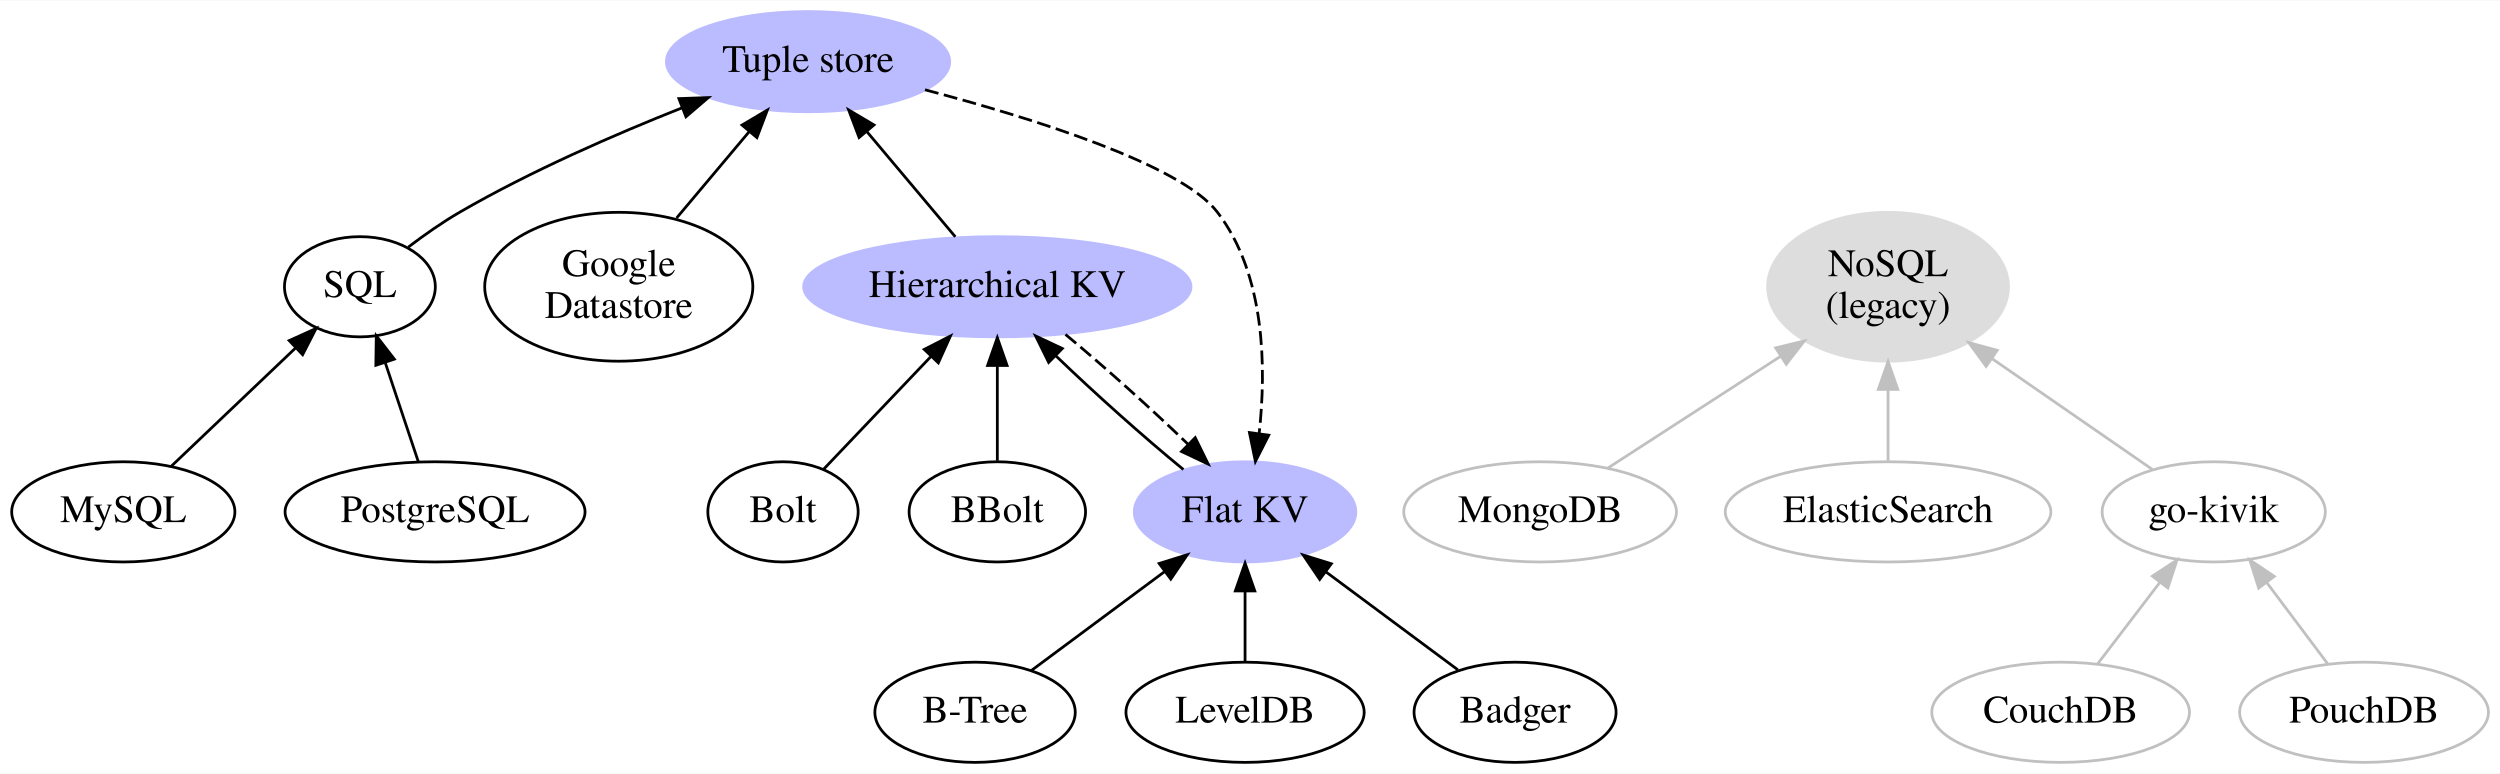
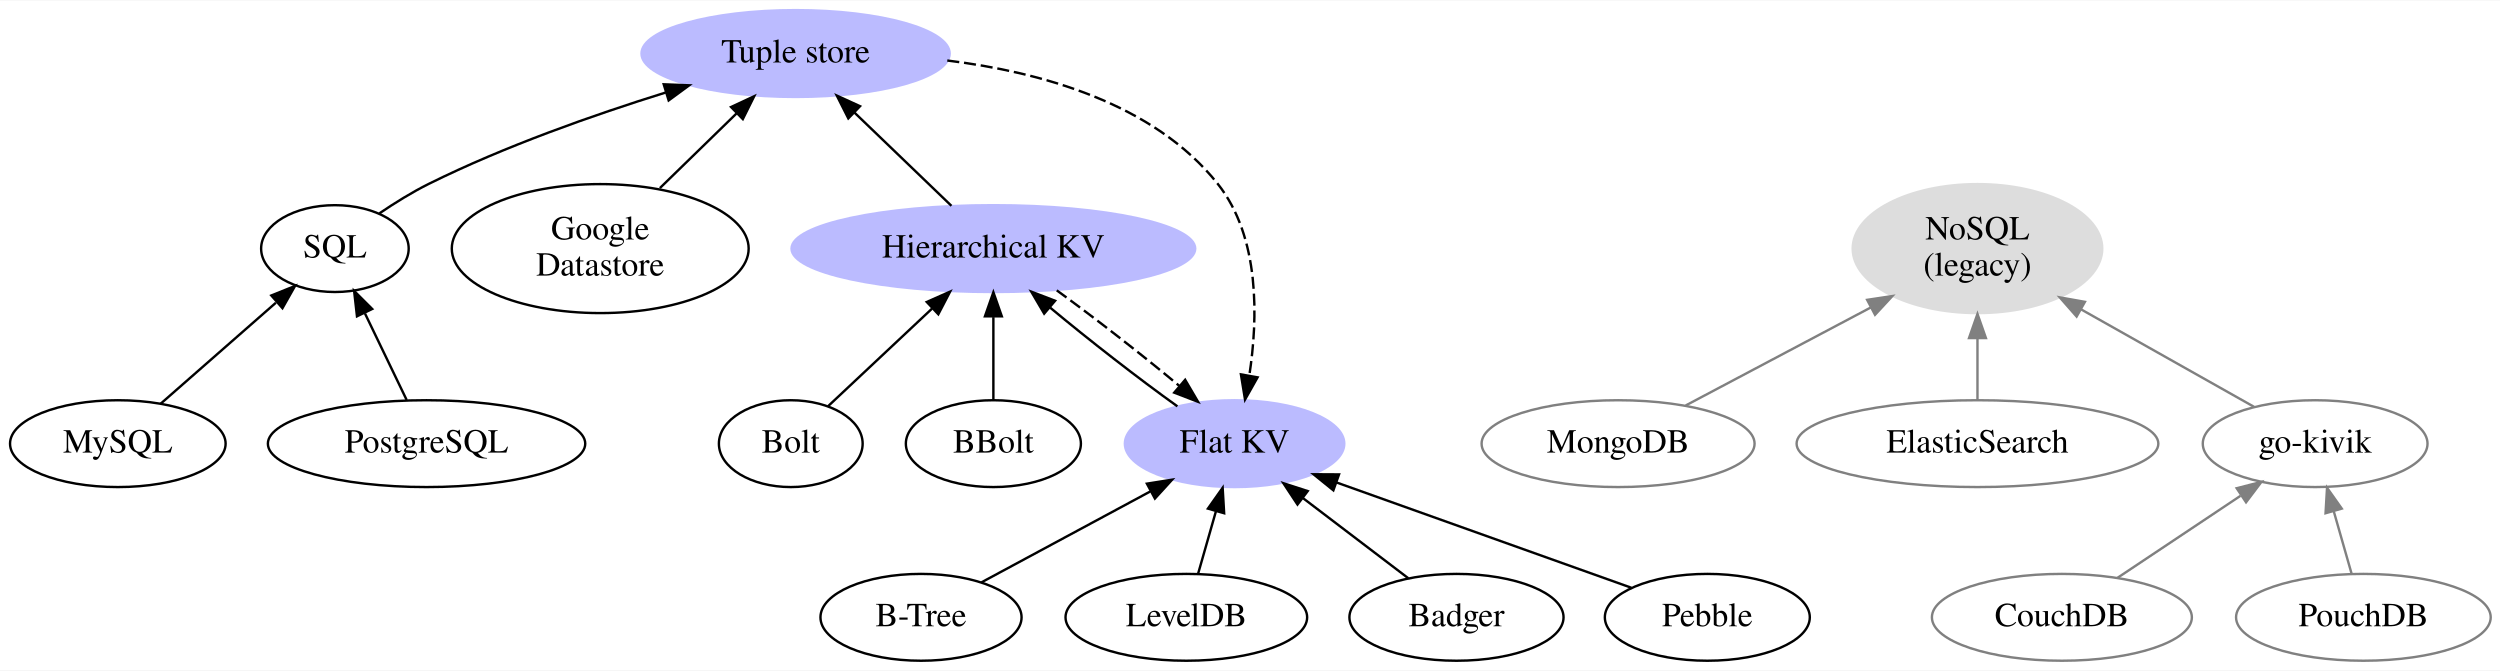
- <svg xmlns="http://www.w3.org/2000/svg" xmlns:xlink="http://www.w3.org/1999/xlink" width="898pt" height="278pt" viewBox="0.00 0.00 898.14 277.74">
-   <g id="graph0" class="graph" transform="scale(1 1) rotate(0) translate(4 273.7401)">
-     <polygon fill="#ffffff" stroke="transparent" points="-4,4 -4,-273.74 894.142,-273.74 894.142,4 -4,4" />
+ <svg xmlns="http://www.w3.org/2000/svg" xmlns:xlink="http://www.w3.org/1999/xlink" width="1036pt" height="278pt" viewBox="0.00 0.00 1036.49 277.74">
+   <g id="graph0" class="graph" transform="scale(1 1) rotate(0) translate(4 273.74)">
+     <polygon fill="white" stroke="transparent" points="-4,4 -4,-273.74 1032.49,-273.74 1032.49,4 -4,4" />
    <g id="node1" class="node">
      <g id="a_node1">
        <a xlink:href="./docs/kv-flat.md" xlink:title="Flat KV">
-           <ellipse fill="#bbbbff" stroke="#bbbbff" cx="443.296" cy="-90" rx="39.794" ry="18" />
-           <text text-anchor="middle" x="443.296" y="-86.3" font-family="Times,serif" font-size="14.00" fill="#000000">Flat KV</text>
+           <ellipse fill="#bbbbff" stroke="#bbbbff" cx="507.85" cy="-90" rx="45.49" ry="18" />
+           <text text-anchor="middle" x="507.85" y="-86.3" font-family="Times,serif" font-size="14.00">Flat KV</text>
        </a>
      </g>
    </g>
    <g id="node2" class="node">
      <g id="a_node2">
        <a xlink:href="./docs/kv-hierarchical.md" xlink:title="Hierarchical KV">
-           <ellipse fill="#bbbbff" stroke="#bbbbff" cx="354.296" cy="-170.87" rx="69.588" ry="18" />
-           <text text-anchor="middle" x="354.296" y="-167.17" font-family="Times,serif" font-size="14.00" fill="#000000">Hierarchical KV</text>
+           <ellipse fill="#bbbbff" stroke="#bbbbff" cx="407.85" cy="-170.87" rx="83.69" ry="18" />
+           <text text-anchor="middle" x="407.85" y="-167.17" font-family="Times,serif" font-size="14.00">Hierarchical KV</text>
        </a>
      </g>
    </g>
    <g id="edge1" class="edge">
-       <path fill="none" stroke="#000000" d="M421.145,-105.211C407.062,-116.715 389.12,-132.755 375.277,-146.101" />
-       <polygon fill="#000000" stroke="#000000" points="372.739,-143.688 368.058,-153.193 377.645,-148.682 372.739,-143.688" />
+       <path fill="none" stroke="black" d="M484.14,-105.47C468.15,-116.9 447.33,-133.1 431.39,-146.39" />
+       <polygon fill="black" stroke="black" points="428.91,-143.9 423.55,-153.03 433.44,-149.24 428.91,-143.9" />
    </g>
-     <g id="edge6" class="edge">
-       <path fill="none" stroke="#000000" stroke-dasharray="5,2" d="M378.777,-153.744C392.641,-142.277 409.645,-127.013 422.806,-114.296" />
-       <polygon fill="#000000" stroke="#000000" points="425.391,-116.662 430.058,-107.15 420.478,-111.676 425.391,-116.662" />
+     <g id="edge7" class="edge">
+       <path fill="none" stroke="black" stroke-dasharray="5,2" d="M434.13,-153.55C449.91,-142.13 469.65,-126.72 484.82,-114.05" />
+       <polygon fill="black" stroke="black" points="487.36,-116.48 492.72,-107.34 482.83,-111.15 487.36,-116.48" />
    </g>
-     <g id="node6" class="node">
-       <g id="a_node6">
+     <g id="node7" class="node">
+       <g id="a_node7">
        <a xlink:href="./docs/tuple-strict.md" xlink:title="Tuple store">
-           <ellipse fill="#bbbbff" stroke="#bbbbff" cx="286.296" cy="-251.74" rx="50.892" ry="18" />
-           <text text-anchor="middle" x="286.296" y="-248.04" font-family="Times,serif" font-size="14.00" fill="#000000">Tuple store</text>
+           <ellipse fill="#bbbbff" stroke="#bbbbff" cx="325.85" cy="-251.74" rx="63.89" ry="18" />
+           <text text-anchor="middle" x="325.85" y="-248.04" font-family="Times,serif" font-size="14.00">Tuple store</text>
        </a>
      </g>
    </g>
-     <g id="edge5" class="edge">
-       <path fill="none" stroke="#000000" d="M339.205,-188.818C329.833,-199.964 317.65,-214.453 307.337,-226.717" />
-       <polygon fill="#000000" stroke="#000000" points="304.636,-224.491 300.879,-234.398 309.994,-228.996 304.636,-224.491" />
+     <g id="edge6" class="edge">
+       <path fill="none" stroke="black" d="M390.46,-188.6C378.74,-199.86 363.13,-214.87 350.19,-227.32" />
+       <polygon fill="black" stroke="black" points="347.71,-224.85 342.93,-234.31 352.56,-229.9 347.71,-224.85" />
    </g>
    <g id="node3" class="node">
-       <ellipse fill="none" stroke="#000000" cx="346.296" cy="-18" rx="35.995" ry="18" />
-       <text text-anchor="middle" x="346.296" y="-14.3" font-family="Times,serif" font-size="14.00" fill="#000000">B-Tree</text>
+       <ellipse fill="none" stroke="black" cx="377.85" cy="-18" rx="41.69" ry="18" />
+       <text text-anchor="middle" x="377.85" y="-14.3" font-family="Times,serif" font-size="14.00">B-Tree</text>
    </g>
    <g id="edge2" class="edge">
-       <path fill="none" stroke="#000000" d="M366.395,-32.918C380.254,-43.206 398.89,-57.039 414.346,-68.511" />
-       <polygon fill="#000000" stroke="#000000" points="412.439,-71.454 422.554,-74.604 416.611,-65.833 412.439,-71.454" />
+       <path fill="none" stroke="black" d="M402.91,-32.5C422.8,-43.2 450.82,-58.29 472.91,-70.19" />
+       <polygon fill="black" stroke="black" points="471.5,-73.41 481.97,-75.07 474.82,-67.24 471.5,-73.41" />
    </g>
    <g id="node4" class="node">
-       <ellipse fill="none" stroke="#000000" cx="443.296" cy="-18" rx="42.793" ry="18" />
-       <text text-anchor="middle" x="443.296" y="-14.3" font-family="Times,serif" font-size="14.00" fill="#000000">LevelDB</text>
+       <ellipse fill="none" stroke="black" cx="487.85" cy="-18" rx="50.09" ry="18" />
+       <text text-anchor="middle" x="487.85" y="-14.3" font-family="Times,serif" font-size="14.00">LevelDB</text>
    </g>
    <g id="edge3" class="edge">
-       <path fill="none" stroke="#000000" d="M443.296,-36.169C443.296,-43.869 443.296,-53.026 443.296,-61.583" />
-       <polygon fill="#000000" stroke="#000000" points="439.796,-61.587 443.296,-71.587 446.796,-61.587 439.796,-61.587" />
+       <path fill="none" stroke="black" d="M492.69,-35.95C494.91,-43.74 497.61,-53.18 500.11,-61.92" />
+       <polygon fill="black" stroke="black" points="496.8,-63.07 502.91,-71.72 503.53,-61.15 496.8,-63.07" />
    </g>
    <g id="node5" class="node">
-       <ellipse fill="none" stroke="#000000" cx="540.296" cy="-18" rx="36.294" ry="18" />
-       <text text-anchor="middle" x="540.296" y="-14.3" font-family="Times,serif" font-size="14.00" fill="#000000">Badger</text>
+       <ellipse fill="none" stroke="black" cx="599.85" cy="-18" rx="44.39" ry="18" />
+       <text text-anchor="middle" x="599.85" y="-14.3" font-family="Times,serif" font-size="14.00">Badger</text>
    </g>
    <g id="edge4" class="edge">
-       <path fill="none" stroke="#000000" d="M519.725,-33.269C505.93,-43.509 487.562,-57.144 472.289,-68.479" />
-       <polygon fill="#000000" stroke="#000000" points="470.116,-65.734 464.172,-74.504 474.288,-71.355 470.116,-65.734" />
+       <path fill="none" stroke="black" d="M579.88,-34.19C567.07,-43.94 550.24,-56.74 536.07,-67.52" />
+       <polygon fill="black" stroke="black" points="533.93,-64.76 528.09,-73.6 538.17,-70.33 533.93,-64.76" />
    </g>
-     <g id="edge13" class="edge">
-       <path fill="none" stroke="#000000" stroke-dasharray="5,2" d="M328.307,-241.64C366.94,-231.45 420.16,-214.819 433.296,-197.74 450.578,-175.272 450.962,-141.86 448.363,-118.211" />
-       <polygon fill="#000000" stroke="#000000" points="451.806,-117.553 447.01,-108.106 444.868,-118.482 451.806,-117.553" />
+     <g id="node6" class="node">
+       <ellipse fill="none" stroke="black" cx="703.85" cy="-18" rx="42.49" ry="18" />
+       <text text-anchor="middle" x="703.85" y="-14.3" font-family="Times,serif" font-size="14.00">Pebble</text>
    </g>
-     <g id="node7" class="node">
-       <ellipse fill="none" stroke="#000000" cx="277.296" cy="-90" rx="27" ry="18" />
-       <text text-anchor="middle" x="277.296" y="-86.3" font-family="Times,serif" font-size="14.00" fill="#000000">Bolt</text>
+     <g id="edge5" class="edge">
+       <path fill="none" stroke="black" d="M672.36,-30.25C639.18,-42.1 586.74,-60.82 550.01,-73.94" />
+       <polygon fill="black" stroke="black" points="548.81,-70.65 540.57,-77.31 551.16,-77.25 548.81,-70.65" />
    </g>
-     <g id="edge7" class="edge">
-       <path fill="none" stroke="#000000" d="M291.779,-105.211C302.632,-116.609 317.723,-132.459 330.36,-145.73" />
-       <polygon fill="#000000" stroke="#000000" points="328.035,-148.364 337.465,-153.193 333.104,-143.537 328.035,-148.364" />
+     <g id="edge14" class="edge">
+       <path fill="none" stroke="black" stroke-dasharray="5,2" d="M388.74,-248.85C427.34,-244.11 474.3,-231.18 500.85,-197.74 518.47,-175.54 517.57,-141.87 513.97,-118.3" />
+       <polygon fill="black" stroke="black" points="517.38,-117.49 512.18,-108.26 510.48,-118.72 517.38,-117.49" />
    </g>
    <g id="node8" class="node">
-       <ellipse fill="none" stroke="#000000" cx="354.296" cy="-90" rx="31.695" ry="18" />
-       <text text-anchor="middle" x="354.296" y="-86.3" font-family="Times,serif" font-size="14.00" fill="#000000">BBolt</text>
+       <ellipse fill="none" stroke="black" cx="323.85" cy="-90" rx="29.8" ry="18" />
+       <text text-anchor="middle" x="323.85" y="-86.3" font-family="Times,serif" font-size="14.00">Bolt</text>
    </g>
    <g id="edge8" class="edge">
-       <path fill="none" stroke="#000000" d="M354.296,-108.351C354.296,-118.38 354.296,-131.025 354.296,-142.314" />
-       <polygon fill="#000000" stroke="#000000" points="350.796,-142.592 354.296,-152.592 357.796,-142.592 350.796,-142.592" />
+       <path fill="none" stroke="black" d="M339.25,-105.47C351.32,-116.8 368.37,-132.8 382.45,-146.02" />
+       <polygon fill="black" stroke="black" points="380.23,-148.74 389.91,-153.03 385.02,-143.64 380.23,-148.74" />
    </g>
    <g id="node9" class="node">
-       <g id="a_node9">
+       <ellipse fill="none" stroke="black" cx="407.85" cy="-90" rx="36.29" ry="18" />
+       <text text-anchor="middle" x="407.85" y="-86.3" font-family="Times,serif" font-size="14.00">BBolt</text>
+     </g>
+     <g id="edge9" class="edge">
+       <path fill="none" stroke="black" d="M407.85,-108.11C407.85,-118.14 407.85,-131.03 407.85,-142.45" />
+       <polygon fill="black" stroke="black" points="404.35,-142.79 407.85,-152.79 411.35,-142.79 404.35,-142.79" />
+     </g>
+     <g id="node10" class="node">
+       <g id="a_node10">
        <a xlink:href="./docs/sql-tuple.md" xlink:title="SQL">
-           <ellipse fill="none" stroke="#000000" cx="125.296" cy="-170.87" rx="27.097" ry="18" />
-           <text text-anchor="middle" x="125.296" y="-167.17" font-family="Times,serif" font-size="14.00" fill="#000000">SQL</text>
+           <ellipse fill="none" stroke="black" cx="134.85" cy="-170.87" rx="30.59" ry="18" />
+           <text text-anchor="middle" x="134.85" y="-167.17" font-family="Times,serif" font-size="14.00">SQL</text>
        </a>
      </g>
    </g>
-     <g id="edge9" class="edge">
-       <path fill="none" stroke="#000000" d="M142.676,-185.122C148.411,-189.471 154.951,-194.069 161.296,-197.74 186.677,-212.423 216.807,-225.555 241.126,-235.191" />
-       <polygon fill="#000000" stroke="#000000" points="239.891,-238.466 250.479,-238.839 242.435,-231.945 239.891,-238.466" />
-     </g>
-     <g id="node10" class="node">
-       <ellipse fill="none" stroke="#000000" cx="40.296" cy="-90" rx="40.094" ry="18" />
-       <text text-anchor="middle" x="40.296" y="-86.3" font-family="Times,serif" font-size="14.00" fill="#000000">MySQL</text>
-     </g>
    <g id="edge10" class="edge">
-       <path fill="none" stroke="#000000" d="M57.497,-106.365C70.35,-118.593 88.055,-135.438 102.149,-148.848" />
-       <polygon fill="#000000" stroke="#000000" points="99.897,-151.536 109.554,-155.893 104.722,-146.464 99.897,-151.536" />
+       <path fill="none" stroke="black" d="M153.32,-185.49C159.63,-189.77 166.86,-194.27 173.85,-197.74 205.22,-213.31 242.31,-226.34 271.99,-235.58" />
+       <polygon fill="black" stroke="black" points="271.17,-238.99 281.76,-238.57 273.22,-232.3 271.17,-238.99" />
    </g>
    <g id="node11" class="node">
-       <ellipse fill="none" stroke="#000000" cx="152.296" cy="-90" rx="53.891" ry="18" />
-       <text text-anchor="middle" x="152.296" y="-86.3" font-family="Times,serif" font-size="14.00" fill="#000000">PostgreSQL</text>
+       <ellipse fill="none" stroke="black" cx="44.85" cy="-90" rx="44.69" ry="18" />
+       <text text-anchor="middle" x="44.85" y="-86.3" font-family="Times,serif" font-size="14.00">MySQL</text>
    </g>
    <g id="edge11" class="edge">
-       <path fill="none" stroke="#000000" d="M146.304,-107.948C142.82,-118.385 138.356,-131.753 134.441,-143.481" />
-       <polygon fill="#000000" stroke="#000000" points="131.026,-142.657 131.179,-153.251 137.666,-144.874 131.026,-142.657" />
+       <path fill="none" stroke="black" d="M62.63,-106.58C76.29,-118.55 95.3,-135.22 110.39,-148.44" />
+       <polygon fill="black" stroke="black" points="108.49,-151.43 118.32,-155.38 113.1,-146.16 108.49,-151.43" />
    </g>
    <g id="node12" class="node">
-       <ellipse fill="none" stroke="#000000" cx="218.296" cy="-170.87" rx="48.167" ry="26.741" />
-       <text text-anchor="middle" x="218.296" y="-174.67" font-family="Times,serif" font-size="14.00" fill="#000000">Google</text>
-       <text text-anchor="middle" x="218.296" y="-159.67" font-family="Times,serif" font-size="14.00" fill="#000000">Datastore</text>
+       <ellipse fill="none" stroke="black" cx="172.85" cy="-90" rx="65.79" ry="18" />
+       <text text-anchor="middle" x="172.85" y="-86.3" font-family="Times,serif" font-size="14.00">PostgreSQL</text>
    </g>
    <g id="edge12" class="edge">
-       <path fill="none" stroke="#000000" d="M239.068,-195.573C247.307,-205.371 256.773,-216.629 265.058,-226.481" />
-       <polygon fill="#000000" stroke="#000000" points="262.571,-228.962 271.685,-234.363 267.928,-224.457 262.571,-228.962" />
+       <path fill="none" stroke="black" d="M164.6,-108.11C159.55,-118.59 152.99,-132.2 147.32,-143.98" />
+       <polygon fill="black" stroke="black" points="144,-142.8 142.81,-153.33 150.31,-145.84 144,-142.8" />
    </g>
    <g id="node13" class="node">
-       <ellipse fill="#dddddd" stroke="#dddddd" cx="674.296" cy="-170.87" rx="43.267" ry="26.741" />
-       <text text-anchor="middle" x="674.296" y="-174.67" font-family="Times,serif" font-size="14.00" fill="#000000">NoSQL</text>
-       <text text-anchor="middle" x="674.296" y="-159.67" font-family="Times,serif" font-size="14.00" fill="#000000">(legacy)</text>
+       <ellipse fill="none" stroke="black" cx="244.85" cy="-170.87" rx="61.54" ry="26.74" />
+       <text text-anchor="middle" x="244.85" y="-174.67" font-family="Times,serif" font-size="14.00">Google</text>
+       <text text-anchor="middle" x="244.85" y="-159.67" font-family="Times,serif" font-size="14.00">Datastore</text>
+     </g>
+     <g id="edge13" class="edge">
+       <path fill="none" stroke="black" d="M269.59,-195.96C279.67,-205.78 291.3,-217.1 301.36,-226.9" />
+       <polygon fill="black" stroke="black" points="299.09,-229.57 308.69,-234.04 303.97,-224.55 299.09,-229.57" />
    </g>
    <g id="node14" class="node">
-       <ellipse fill="none" stroke="#c0c0c0" cx="549.296" cy="-90" rx="48.993" ry="18" />
-       <text text-anchor="middle" x="549.296" y="-86.3" font-family="Times,serif" font-size="14.00" fill="#000000">MongoDB</text>
-     </g>
-     <g id="edge14" class="edge">
-       <path fill="none" stroke="#c0c0c0" d="M573.694,-105.784C591.35,-117.207 615.566,-132.874 635.815,-145.974" />
-       <polygon fill="#c0c0c0" stroke="#c0c0c0" points="633.922,-148.918 644.219,-151.411 637.724,-143.041 633.922,-148.918" />
+       <ellipse fill="#dddddd" stroke="#dddddd" cx="815.85" cy="-170.87" rx="51.74" ry="26.74" />
+       <text text-anchor="middle" x="815.85" y="-174.67" font-family="Times,serif" font-size="14.00">NoSQL</text>
+       <text text-anchor="middle" x="815.85" y="-159.67" font-family="Times,serif" font-size="14.00">(legacy)</text>
    </g>
    <g id="node15" class="node">
-       <ellipse fill="none" stroke="#c0c0c0" cx="674.296" cy="-90" rx="58.49" ry="18" />
-       <text text-anchor="middle" x="674.296" y="-86.3" font-family="Times,serif" font-size="14.00" fill="#000000">ElasticSearch</text>
+       <ellipse fill="none" stroke="grey" cx="666.85" cy="-90" rx="56.59" ry="18" />
+       <text text-anchor="middle" x="666.85" y="-86.3" font-family="Times,serif" font-size="14.00">MongoDB</text>
    </g>
    <g id="edge15" class="edge">
-       <path fill="none" stroke="#c0c0c0" d="M674.296,-108.351C674.296,-115.921 674.296,-124.98 674.296,-133.822" />
-       <polygon fill="#c0c0c0" stroke="#c0c0c0" points="670.797,-133.999 674.296,-143.999 677.797,-134 670.797,-133.999" />
+       <path fill="none" stroke="grey" d="M694.87,-105.83C716.49,-117.28 746.81,-133.33 771.69,-146.5" />
+       <polygon fill="grey" stroke="grey" points="770.11,-149.62 780.58,-151.2 773.38,-143.43 770.11,-149.62" />
    </g>
    <g id="node16" class="node">
-       <ellipse fill="none" stroke="#c0c0c0" cx="791.296" cy="-90" rx="40.094" ry="18" />
-       <text text-anchor="middle" x="791.296" y="-86.3" font-family="Times,serif" font-size="14.00" fill="#000000">go-kivik</text>
+       <ellipse fill="none" stroke="grey" cx="815.85" cy="-90" rx="74.99" ry="18" />
+       <text text-anchor="middle" x="815.85" y="-86.3" font-family="Times,serif" font-size="14.00">ElasticSearch</text>
    </g>
    <g id="edge16" class="edge">
-       <path fill="none" stroke="#c0c0c0" d="M769.29,-105.211C753.102,-116.4 730.707,-131.88 711.727,-144.998" />
-       <polygon fill="#c0c0c0" stroke="#c0c0c0" points="709.517,-142.271 703.281,-150.836 713.497,-148.029 709.517,-142.271" />
+       <path fill="none" stroke="grey" d="M815.85,-108.11C815.85,-115.6 815.85,-124.69 815.85,-133.57" />
+       <polygon fill="grey" stroke="grey" points="812.35,-133.79 815.85,-143.79 819.35,-133.79 812.35,-133.79" />
    </g>
    <g id="node17" class="node">
-       <ellipse fill="none" stroke="#c0c0c0" cx="736.296" cy="-18" rx="46.292" ry="18" />
-       <text text-anchor="middle" x="736.296" y="-14.3" font-family="Times,serif" font-size="14.00" fill="#000000">CouchDB</text>
+       <ellipse fill="none" stroke="grey" cx="955.85" cy="-90" rx="46.59" ry="18" />
+       <text text-anchor="middle" x="955.85" y="-86.3" font-family="Times,serif" font-size="14.00">go-kivik</text>
    </g>
    <g id="edge17" class="edge">
-       <path fill="none" stroke="#c0c0c0" d="M749.61,-35.429C756.299,-44.185 764.528,-54.958 771.904,-64.613" />
-       <polygon fill="#c0c0c0" stroke="#c0c0c0" points="769.253,-66.909 778.105,-72.731 774.816,-62.66 769.253,-66.909" />
+       <path fill="none" stroke="grey" d="M930.49,-105.28C910.51,-116.54 882.2,-132.49 858.71,-145.72" />
+       <polygon fill="grey" stroke="grey" points="856.96,-142.69 849.97,-150.65 860.4,-148.79 856.96,-142.69" />
    </g>
    <g id="node18" class="node">
-       <ellipse fill="none" stroke="#c0c0c0" cx="845.296" cy="-18" rx="44.693" ry="18" />
-       <text text-anchor="middle" x="845.296" y="-14.3" font-family="Times,serif" font-size="14.00" fill="#000000">PouchDB</text>
+       <ellipse fill="none" stroke="grey" cx="850.85" cy="-18" rx="53.89" ry="18" />
+       <text text-anchor="middle" x="850.85" y="-14.3" font-family="Times,serif" font-size="14.00">CouchDB</text>
    </g>
    <g id="edge18" class="edge">
-       <path fill="none" stroke="#c0c0c0" d="M832.225,-35.429C825.658,-44.185 817.578,-54.958 810.336,-64.613" />
-       <polygon fill="#c0c0c0" stroke="#c0c0c0" points="807.448,-62.631 804.248,-72.731 813.048,-66.831 807.448,-62.631" />
+       <path fill="none" stroke="grey" d="M873.89,-34.36C888.86,-44.35 908.57,-57.48 924.9,-68.37" />
+       <polygon fill="grey" stroke="grey" points="923.32,-71.52 933.58,-74.15 927.2,-65.69 923.32,-71.52" />
+     </g>
+     <g id="node19" class="node">
+       <ellipse fill="none" stroke="grey" cx="975.85" cy="-18" rx="52.79" ry="18" />
+       <text text-anchor="middle" x="975.85" y="-14.3" font-family="Times,serif" font-size="14.00">PouchDB</text>
+     </g>
+     <g id="edge19" class="edge">
+       <path fill="none" stroke="grey" d="M971,-35.95C968.78,-43.74 966.08,-53.18 963.58,-61.92" />
+       <polygon fill="grey" stroke="grey" points="960.16,-61.15 960.78,-71.72 966.89,-63.07 960.16,-61.15" />
    </g>
  </g>
</svg>
